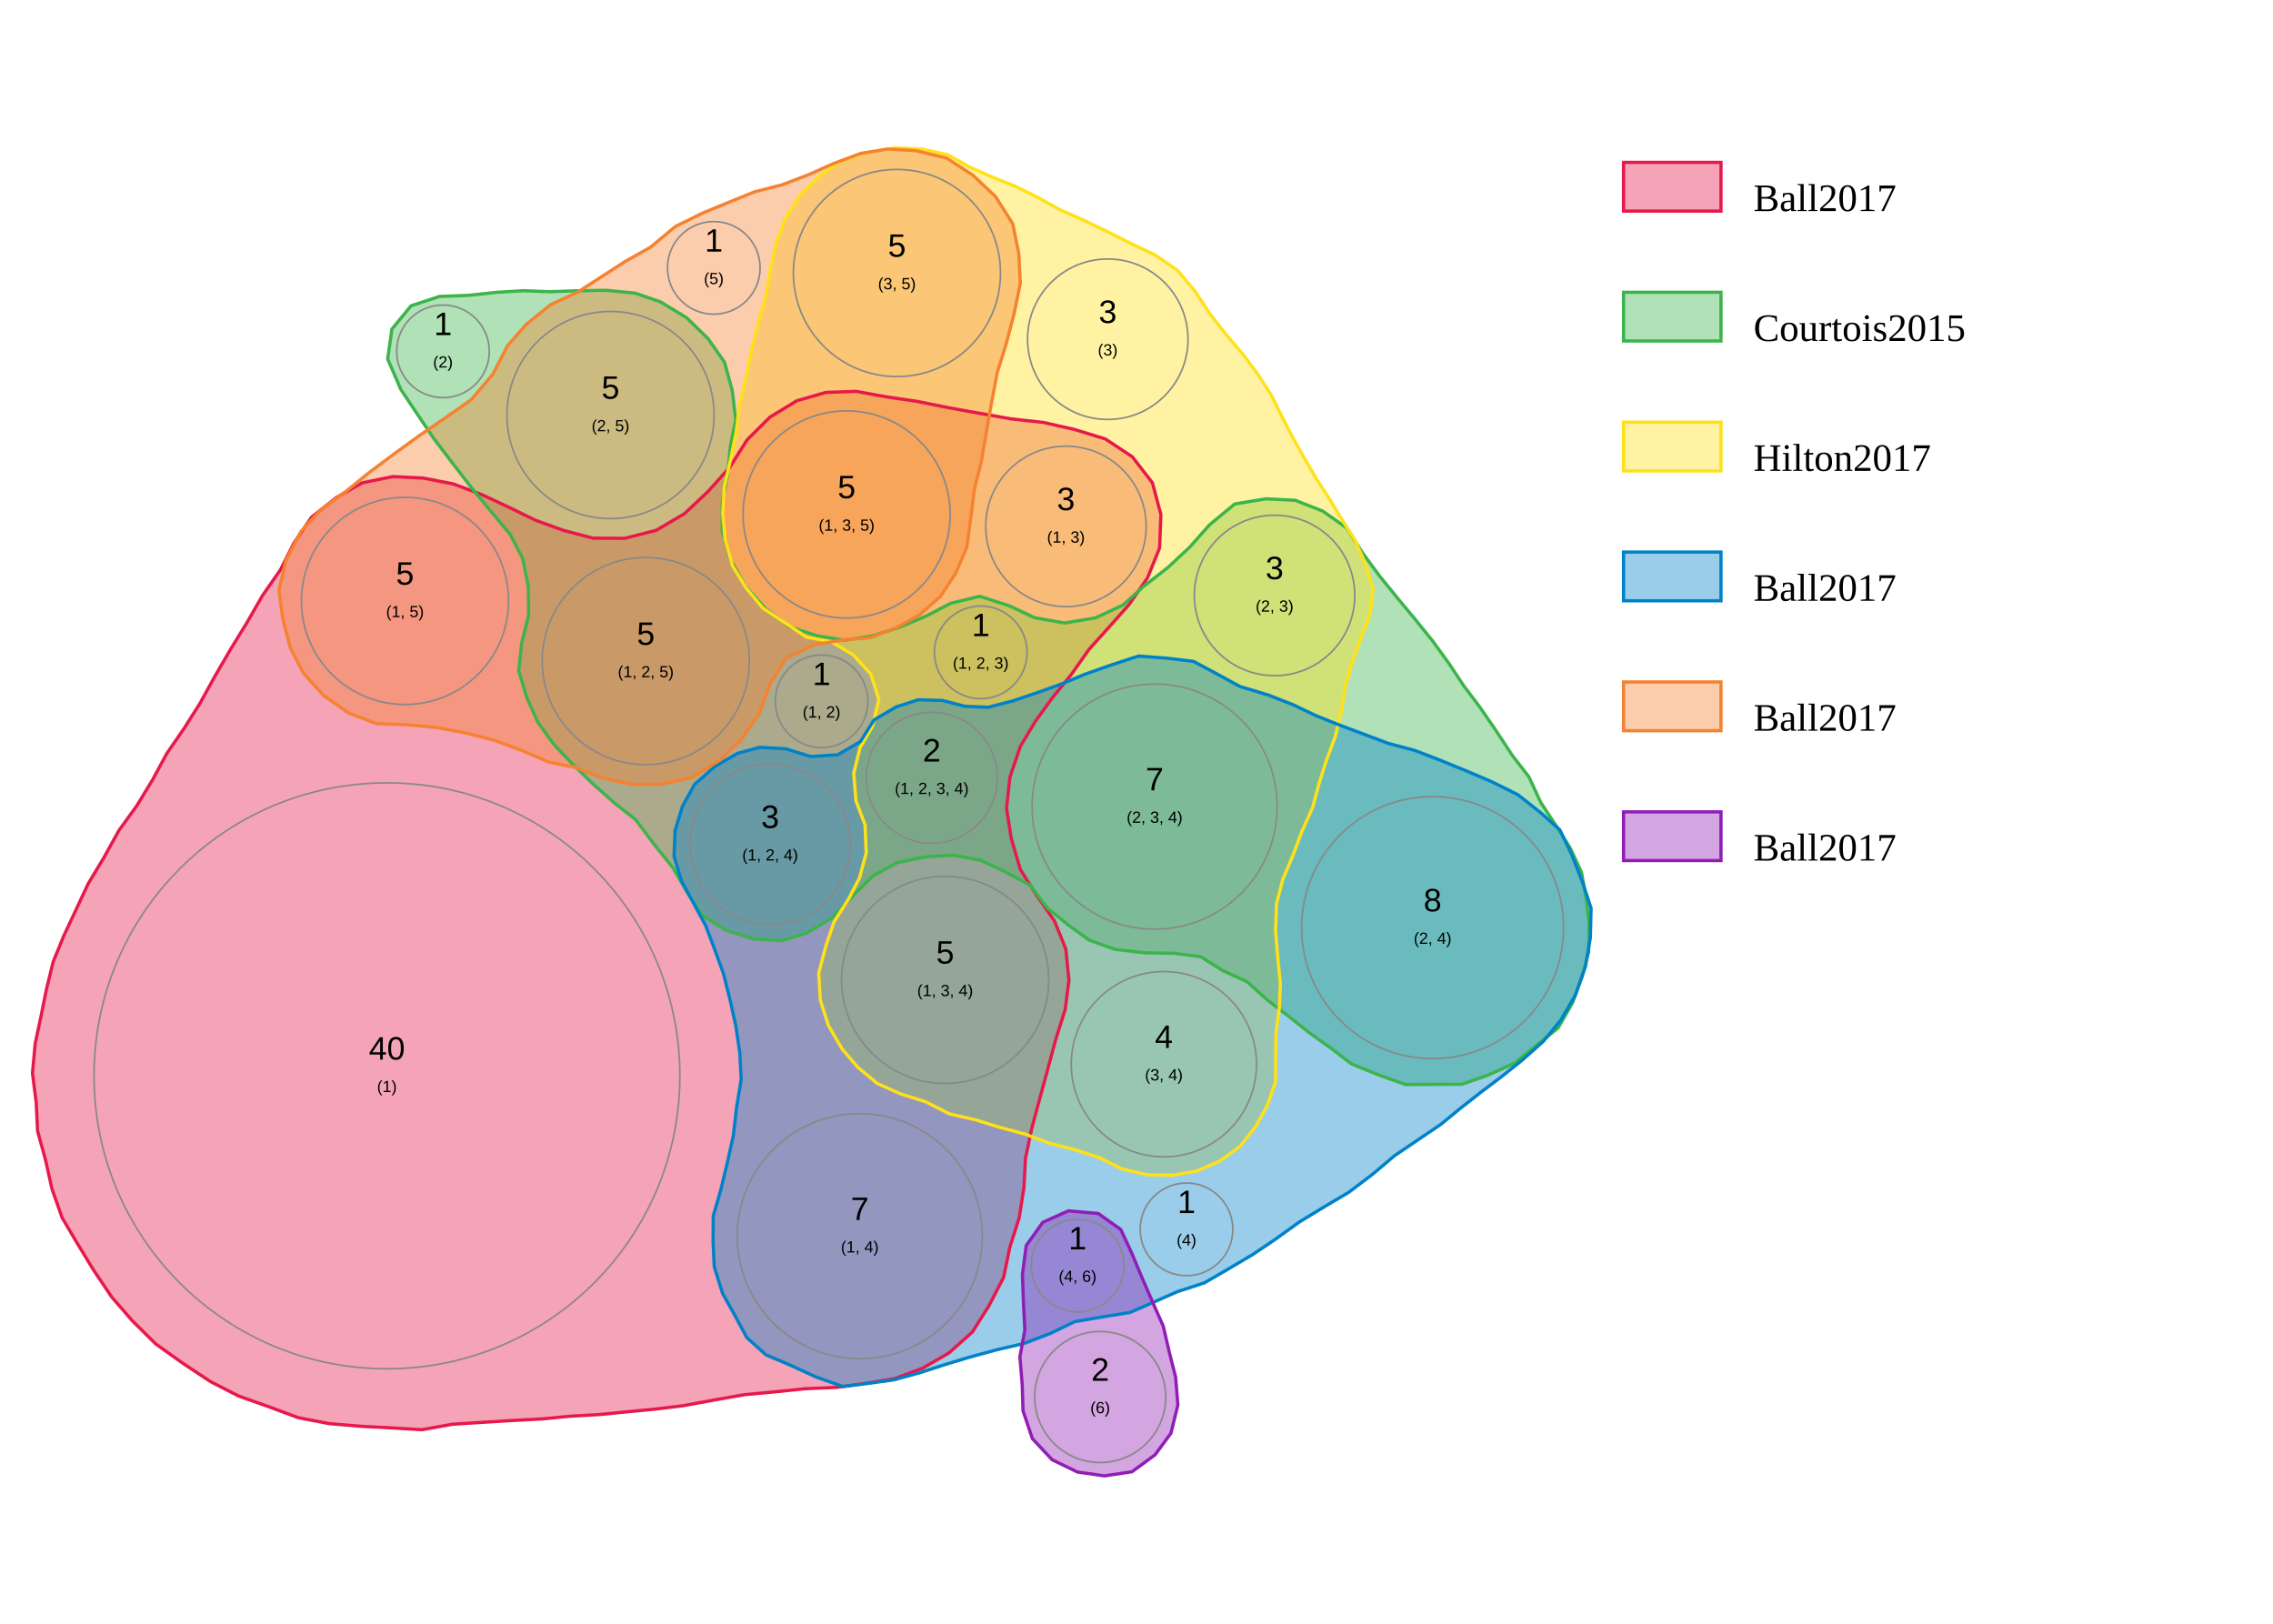
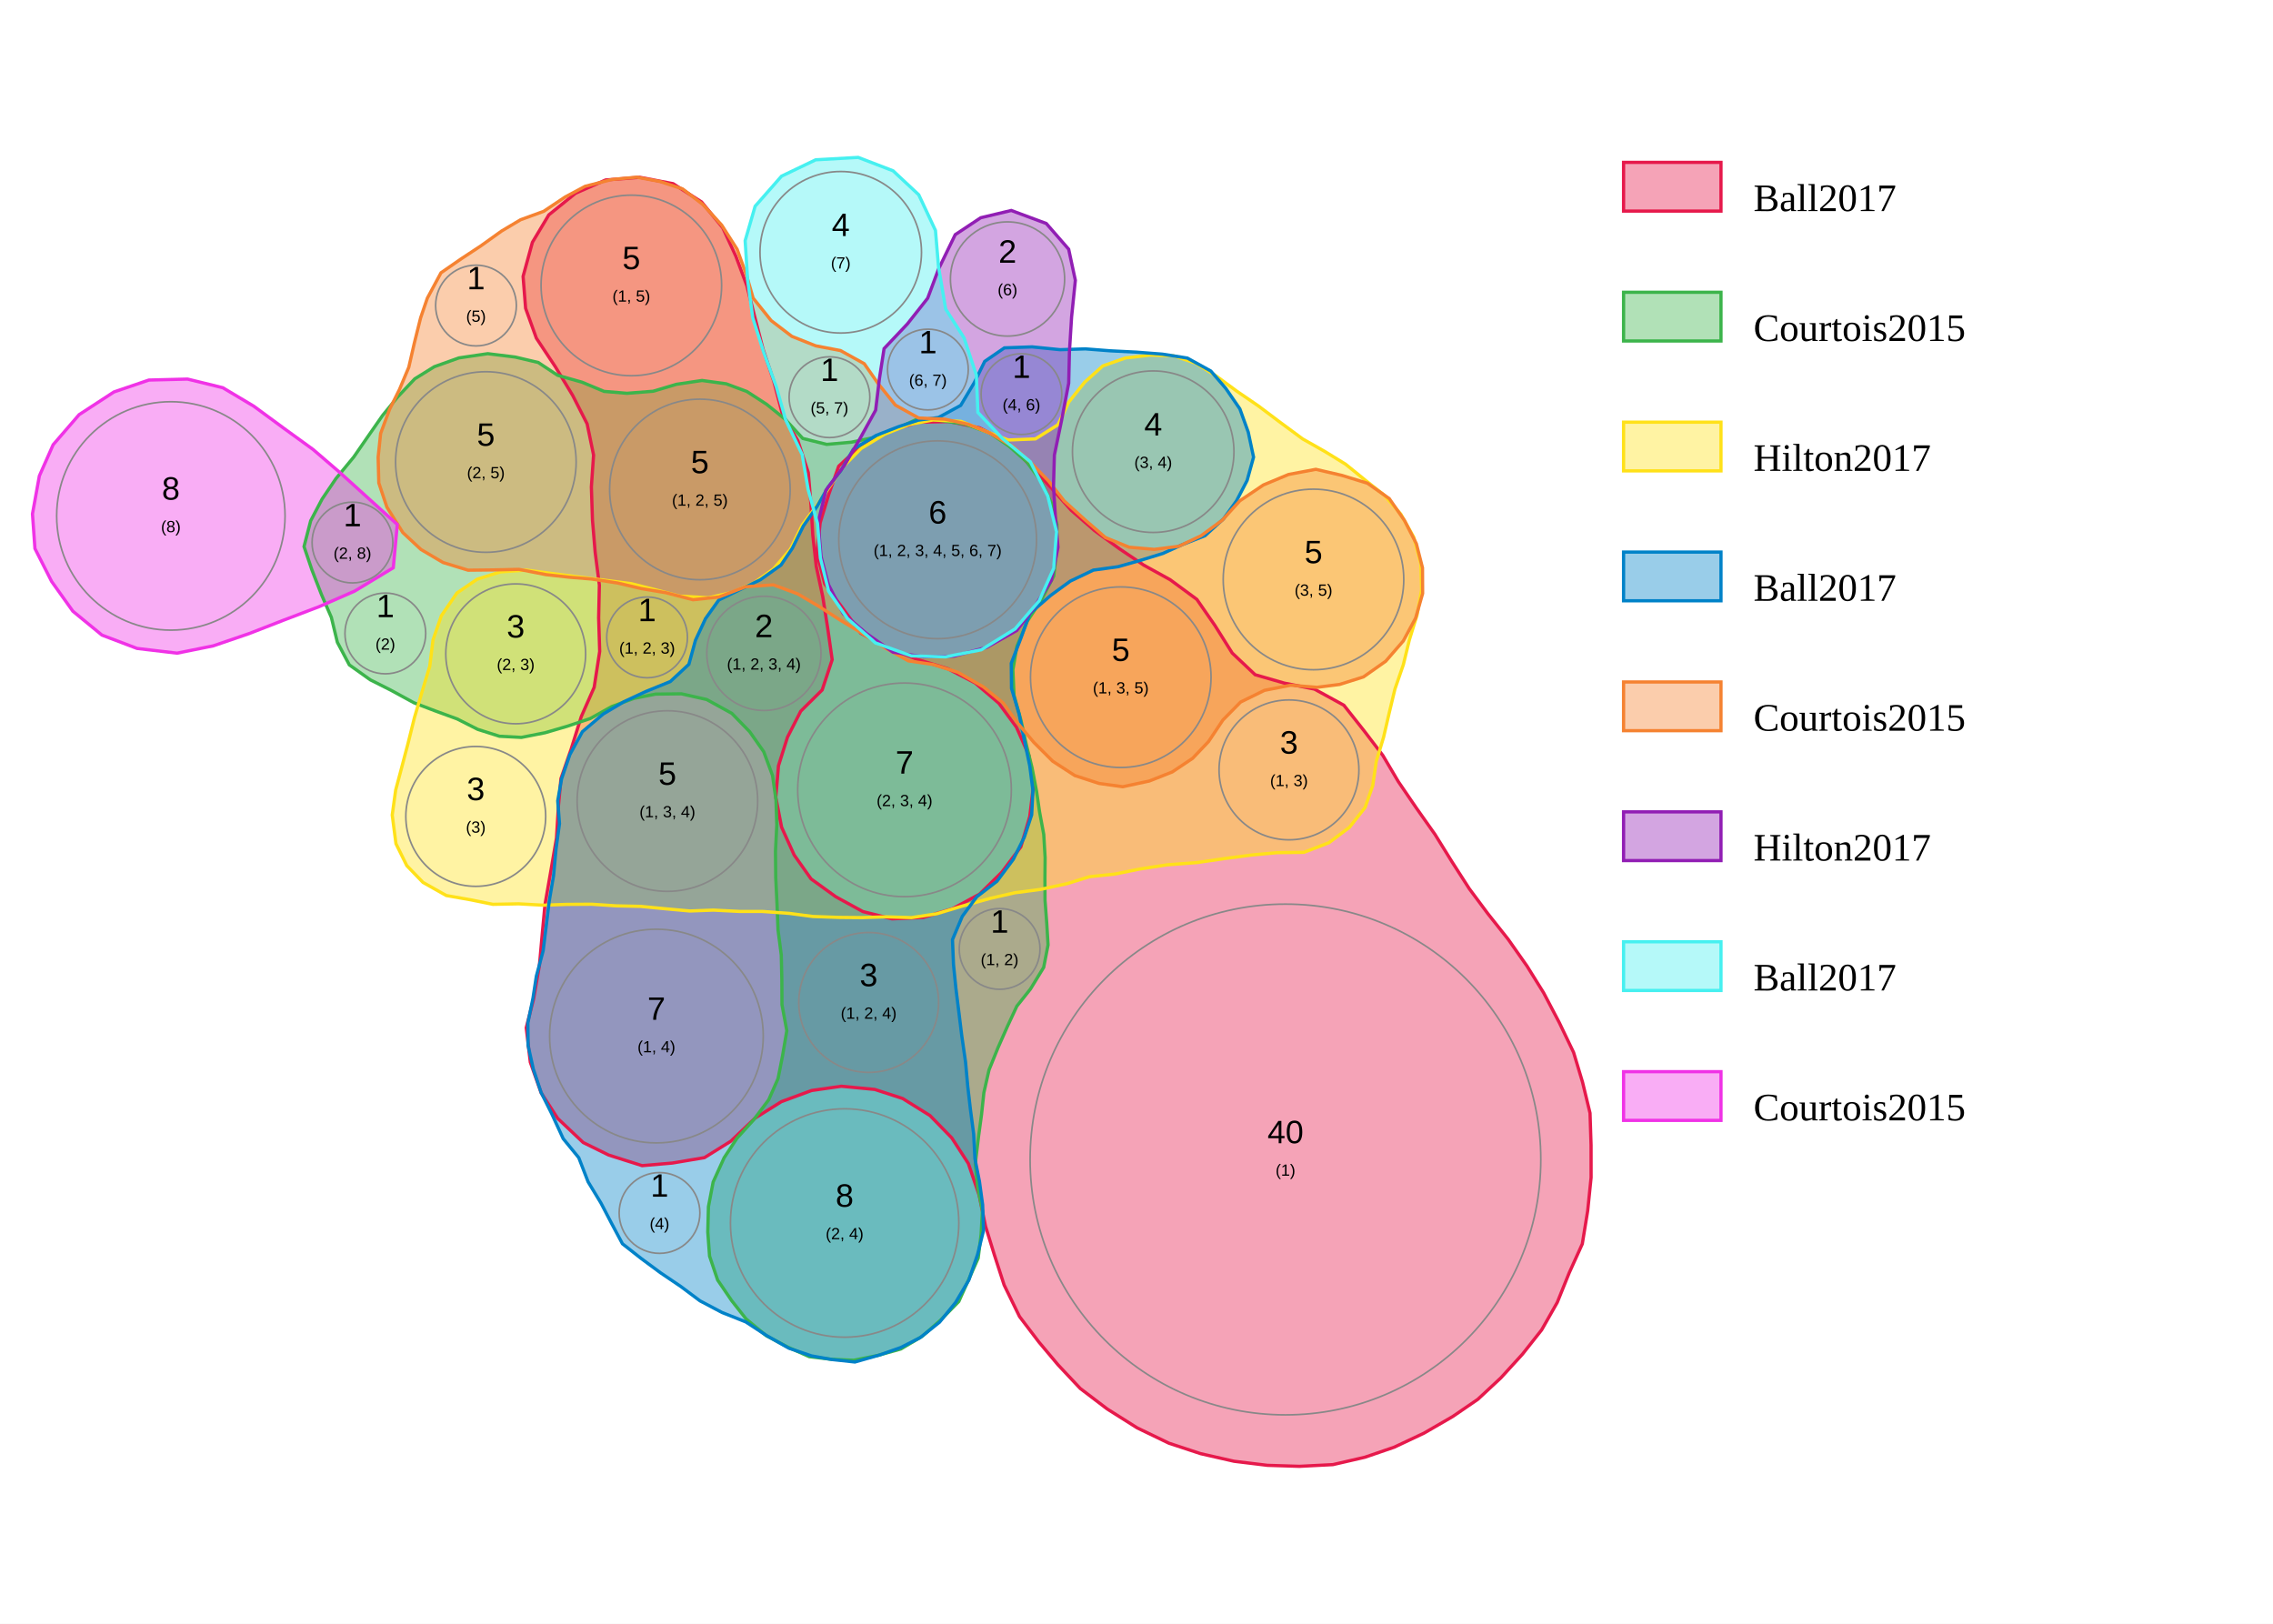
<svg xmlns="http://www.w3.org/2000/svg" xmlns:xlink="http://www.w3.org/1999/xlink" width="700" height="500">
  <defs>
    <style type="text/css">
  .borderLine {
	   stroke: none;
	   fill-opacity: 0.4;
  }
  .outLine {
	   stroke-width: 1;
	   fill: none;
  }
  .circle {
	   stroke: #888888;
	   stroke-width: 0.5;
	   fill: none;
    pointer-events: all;
  }
  .spcircle {
	   stroke: #FF2222;
	   stroke-width: 1;
	   fill: none;
    pointer-events: all;
  }
  .tLabel {
	   font-family: Arial;
    pointer-events: none;
	   font-size: 14px;
	   text-anchor: middle;
	   alignment-baseline: central;
  }
  .nLabel {
	   font-family: Arial;
    pointer-events: none;
	   font-size: 10px;
	   text-anchor: middle;
	   alignment-baseline: central;
  }
  .belong {
	   font-family: Arial;
    pointer-events: none;
	   font-size: 5px;
	   text-anchor: middle;
	   alignment-baseline: central;
  }
  .p0{
    stroke: none;
    fill: #e6194b;
  }
  .q0{
    fill: none;
    stroke: #e6194b;
  }
  .p1{
    stroke: none;
    fill: #3cb44b;
  }
  .q1{
    fill: none;
    stroke: #3cb44b;
  }
  .p2{
    stroke: none;
    fill: #ffe119;
  }
  .q2{
    fill: none;
    stroke: #ffe119;
  }
  .p3{
    stroke: none;
    fill: #0082c8;
  }
  .q3{
    fill: none;
    stroke: #0082c8;
  }
  .p4{
    stroke: none;
    fill: #f58231;
  }
  .q4{
    fill: none;
    stroke: #f58231;
  }
  .p5{
    stroke: none;
    fill: #911eb4;
  }
  .q5{
    fill: none;
    stroke: #911eb4;
  }
+   .p6{
+     stroke: none;
+     fill: #46f0f0;
+   }
+   .q6{
+     fill: none;
+     stroke: #46f0f0;
+   }
+   .p7{
+     stroke: none;
+     fill: #f032e6;
+   }
+   .q7{
+     fill: none;
+     stroke: #f032e6;
+   }

</style>
    <symbol id="bl0">
-       <path d="M 42.18 248.04 L 36.61 255.74 L 32.01 264.06 L 27.16 272.12 L 23.31 280.35 L 19.64 288.18 L 16.38 296.16 L 14.32 304.56 L 12.65 312.84 L 10.84 321.34 L 10.00 330.48 L 11.15 339.50 L 11.58 348.28 L 13.98 357.02 L 16.01 366.11 L 19.14 375.00 L 23.84 382.94 L 28.80 391.07 L 34.36 399.34 L 40.77 406.73 L 47.99 413.87 L 56.45 419.89 L 64.86 425.46 L 73.56 429.91 L 82.78 433.18 L 91.89 436.56 L 101.40 438.38 L 111.30 439.21 L 120.55 439.69 L 129.90 440.26 L 139.23 438.58 L 148.41 437.99 L 157.86 437.41 L 166.90 436.93 L 175.45 436.11 L 184.50 435.59 L 193.12 434.74 L 201.77 433.91 L 210.36 432.86 L 219.54 431.18 L 229.33 429.45 L 238.51 428.60 L 247.95 427.63 L 257.65 427.22 L 266.59 425.98 L 275.48 424.53 L 284.11 421.32 L 292.24 416.62 L 299.47 410.16 L 304.50 402.18 L 309.08 393.33 L 310.98 384.12 L 313.89 374.93 L 315.33 365.73 L 315.81 356.70 L 317.79 347.27 L 320.21 338.29 L 322.76 328.89 L 325.07 320.27 L 328.04 310.85 L 329.20 301.88 L 328.24 292.24 L 324.75 283.62 L 319.42 275.91 L 314.26 267.84 L 311.42 258.13 L 309.98 248.90 L 311.01 239.37 L 314.25 229.82 L 318.76 222.27 L 324.08 214.88 L 329.97 207.64 L 335.36 199.98 L 341.61 193.04 L 347.74 186.13 L 353.39 177.95 L 357.11 168.74 L 357.51 158.46 L 354.90 148.66 L 348.71 140.66 L 340.41 135.17 L 330.87 132.24 L 321.31 130.08 L 311.43 128.99 L 301.42 127.23 L 291.87 125.50 L 282.37 123.58 L 273.11 122.22 L 263.63 120.51 L 254.33 120.84 L 245.37 123.42 L 237.11 128.45 L 230.07 135.45 L 224.77 143.85 L 218.08 151.31 L 210.81 158.17 L 202.12 163.28 L 192.46 165.76 L 182.64 165.72 L 173.54 163.33 L 164.98 160.23 L 156.84 156.26 L 148.32 152.28 L 139.50 148.99 L 130.32 147.21 L 120.97 146.76 L 111.53 148.68 L 103.55 153.24 L 95.94 159.27 L 90.50 167.28 L 86.36 175.46 L 80.82 183.42 L 75.97 191.86 L 71.04 199.88 L 66.20 208.21 L 61.56 216.62 L 56.67 224.33 L 51.37 232.02 L 46.98 240.15 Z" />
+       <path d="M 225.07 351.41 L 232.50 344.33 L 240.64 339.23 L 249.94 335.80 L 259.09 334.49 L 269.39 335.47 L 277.97 338.26 L 286.41 343.52 L 293.13 350.42 L 298.21 358.28 L 301.53 368.02 L 303.51 377.62 L 306.23 386.42 L 309.24 395.71 L 313.98 405.42 L 319.95 413.27 L 325.85 420.29 L 332.67 427.55 L 340.98 433.87 L 350.21 439.69 L 359.97 444.40 L 369.76 447.63 L 380.05 449.97 L 390.31 451.22 L 400.18 451.53 L 410.49 451.00 L 420.36 448.72 L 429.40 445.62 L 438.56 441.30 L 447.37 436.20 L 455.11 430.90 L 462.21 424.29 L 468.85 417.01 L 474.78 409.51 L 479.58 401.06 L 483.24 391.99 L 487.29 383.05 L 488.95 372.84 L 490.00 362.58 L 489.99 352.64 L 489.67 342.76 L 487.38 333.29 L 484.61 324.07 L 480.20 314.89 L 475.38 305.71 L 470.26 297.48 L 464.48 289.26 L 458.21 281.35 L 452.47 273.64 L 447.17 265.39 L 441.92 256.93 L 436.24 248.89 L 430.65 240.71 L 425.88 232.64 L 420.13 225.09 L 413.86 217.16 L 404.78 212.19 L 395.55 210.36 L 386.54 207.77 L 379.47 201.08 L 374.16 192.62 L 368.58 184.56 L 360.38 178.52 L 352.23 174.02 L 344.83 169.04 L 337.12 163.42 L 329.90 157.14 L 323.53 149.99 L 317.26 143.38 L 310.25 136.06 L 301.57 131.71 L 292.29 129.81 L 282.94 130.02 L 274.05 132.55 L 265.36 136.90 L 258.29 143.56 L 255.24 152.20 L 252.58 160.98 L 251.59 170.40 L 253.99 179.79 L 259.72 187.54 L 265.07 194.96 L 273.87 199.74 L 282.57 203.07 L 291.89 205.93 L 300.27 210.28 L 307.60 216.55 L 313.01 223.90 L 316.92 232.74 L 318.24 242.21 L 317.12 251.45 L 314.38 260.78 L 308.52 268.58 L 301.68 275.32 L 293.34 279.83 L 284.37 282.50 L 274.71 282.94 L 265.73 280.70 L 257.43 276.16 L 249.78 270.65 L 244.57 263.27 L 240.70 254.71 L 238.92 245.54 L 239.74 235.80 L 242.52 226.99 L 246.60 218.99 L 253.20 212.46 L 256.28 203.14 L 254.88 193.30 L 253.40 183.86 L 251.37 174.42 L 250.31 164.74 L 249.74 155.24 L 248.92 145.50 L 245.72 135.72 L 240.92 127.44 L 238.27 117.31 L 234.99 107.53 L 232.46 97.66 L 229.98 87.93 L 226.61 78.88 L 222.56 70.10 L 216.06 62.19 L 207.29 56.56 L 197.04 54.60 L 186.51 55.42 L 177.24 59.51 L 169.02 66.16 L 163.96 74.62 L 161.09 85.12 L 161.87 94.94 L 165.18 104.14 L 171.03 112.95 L 176.38 121.79 L 180.81 130.51 L 182.80 140.13 L 182.12 149.95 L 182.46 160.18 L 183.29 170.07 L 184.58 180.17 L 184.36 190.25 L 184.68 200.58 L 182.98 211.65 L 179.01 220.67 L 175.86 230.76 L 172.76 239.72 L 171.98 248.15 L 171.37 258.09 L 169.66 268.05 L 167.83 278.56 L 166.96 287.88 L 166.12 297.30 L 164.33 307.59 L 162.06 316.47 L 163.31 327.08 L 166.66 336.53 L 171.75 344.40 L 179.60 351.82 L 187.46 355.68 L 197.75 358.94 L 207.04 358.14 L 216.95 356.47 Z" />
    </symbol>
    <symbol id="bl1">
-       <path d="M 135.34 91.28 L 126.59 94.17 L 120.70 101.33 L 119.39 110.54 L 123.45 119.94 L 128.43 127.38 L 133.68 135.15 L 139.46 142.74 L 145.38 150.41 L 151.42 157.74 L 157.14 164.57 L 161.00 172.06 L 162.68 180.57 L 162.80 189.45 L 160.66 197.99 L 159.75 206.54 L 162.24 214.80 L 165.64 222.41 L 170.62 229.29 L 176.49 235.46 L 182.75 241.51 L 189.18 247.23 L 195.78 252.42 L 201.48 260.06 L 207.23 267.18 L 211.30 274.27 L 216.19 281.77 L 223.43 286.38 L 231.85 289.08 L 240.61 289.71 L 248.45 287.29 L 256.35 282.60 L 262.80 275.69 L 268.74 269.78 L 276.37 265.61 L 284.83 263.89 L 293.71 263.33 L 302.03 264.94 L 309.45 268.36 L 317.26 272.61 L 322.49 279.56 L 328.91 284.78 L 335.36 289.46 L 343.24 292.31 L 352.57 293.41 L 361.47 293.55 L 369.77 294.60 L 376.49 298.84 L 384.08 302.31 L 389.98 307.67 L 396.24 312.49 L 403.09 317.90 L 409.83 322.74 L 416.23 327.62 L 424.33 330.91 L 432.81 333.95 L 441.64 333.92 L 450.24 333.87 L 458.32 331.05 L 466.44 327.36 L 473.22 321.86 L 479.87 316.51 L 484.34 308.67 L 487.16 300.94 L 489.26 293.07 L 489.40 284.46 L 488.48 276.64 L 487.04 268.61 L 483.59 261.16 L 479.11 254.09 L 474.53 247.16 L 470.88 239.27 L 465.72 232.59 L 460.72 224.98 L 455.64 217.60 L 450.90 211.35 L 446.27 204.36 L 441.23 197.41 L 435.87 190.77 L 430.38 184.17 L 424.77 177.26 L 419.57 170.20 L 414.79 162.61 L 407.31 157.36 L 398.87 154.05 L 389.78 153.61 L 380.26 155.19 L 372.49 161.61 L 366.42 168.45 L 359.75 174.68 L 352.30 180.48 L 345.83 186.32 L 337.41 190.24 L 327.90 191.84 L 318.59 190.21 L 310.88 186.56 L 301.70 183.62 L 292.76 185.78 L 285.13 189.74 L 276.92 193.19 L 268.71 195.82 L 260.17 197.13 L 251.90 195.86 L 243.32 193.09 L 235.76 187.44 L 229.50 180.53 L 224.93 172.19 L 222.42 163.50 L 222.43 154.73 L 224.07 146.16 L 224.92 137.43 L 226.58 129.29 L 225.51 120.26 L 223.10 111.50 L 218.03 104.25 L 211.45 97.84 L 203.38 92.94 L 195.60 90.27 L 186.69 89.39 L 177.45 89.55 L 169.28 89.83 L 161.16 89.52 L 152.92 90.02 L 144.24 90.95 Z" />
+       <path d="M 102.05 190.13 L 103.90 197.79 L 107.58 204.74 L 114.02 209.33 L 120.43 212.56 L 127.49 216.41 L 134.09 218.93 L 140.76 221.37 L 147.12 224.59 L 153.83 226.72 L 160.57 227.07 L 167.88 225.63 L 174.64 223.65 L 181.79 221.25 L 188.38 217.58 L 195.26 215.05 L 201.89 213.74 L 209.86 213.65 L 217.63 215.40 L 225.38 219.67 L 230.88 225.32 L 235.21 231.49 L 237.92 238.84 L 238.97 246.30 L 239.23 254.00 L 238.82 262.15 L 238.90 270.24 L 239.29 278.25 L 239.60 286.33 L 240.60 294.06 L 240.78 301.76 L 240.82 309.39 L 242.31 317.39 L 240.99 325.13 L 239.61 332.14 L 236.72 338.68 L 232.07 344.85 L 226.93 350.54 L 223.00 356.52 L 219.62 363.99 L 218.17 371.59 L 217.97 379.37 L 218.52 386.81 L 221.01 394.17 L 225.32 400.50 L 229.79 406.17 L 236.01 411.32 L 242.66 414.84 L 249.25 417.77 L 256.06 418.57 L 262.94 418.86 L 270.19 417.41 L 277.42 415.40 L 283.99 411.50 L 289.76 406.41 L 295.27 400.78 L 298.38 393.88 L 301.24 387.43 L 302.14 380.11 L 302.55 372.79 L 301.12 365.69 L 300.35 358.40 L 301.32 350.23 L 302.27 343.26 L 303.00 336.45 L 304.58 329.47 L 307.34 322.64 L 310.20 316.17 L 313.15 309.83 L 317.33 304.57 L 321.42 297.88 L 322.76 290.97 L 322.36 284.27 L 321.83 277.23 L 321.80 270.37 L 321.86 264.11 L 321.44 256.97 L 320.14 249.96 L 319.22 243.65 L 317.84 236.46 L 316.08 229.33 L 314.41 221.77 L 312.28 214.08 L 311.93 206.28 L 313.17 199.04 L 316.38 191.26 L 320.68 184.80 L 324.53 177.36 L 325.48 169.11 L 325.52 161.49 L 323.71 154.78 L 320.64 148.30 L 316.21 142.22 L 310.70 137.37 L 304.79 133.32 L 297.30 130.65 L 290.45 129.58 L 282.92 128.84 L 276.08 132.01 L 269.73 134.60 L 262.16 136.17 L 254.60 136.84 L 247.22 135.01 L 241.79 129.09 L 236.11 124.51 L 230.02 120.56 L 223.66 118.19 L 216.20 117.16 L 208.31 118.34 L 201.12 120.48 L 193.08 121.11 L 186.02 120.52 L 179.27 117.70 L 171.72 115.56 L 165.76 111.62 L 158.68 109.95 L 150.21 108.91 L 141.33 110.21 L 133.73 112.93 L 127.74 116.65 L 122.56 122.12 L 117.82 127.93 L 113.43 134.24 L 108.95 140.72 L 103.47 147.36 L 99.19 153.68 L 95.68 160.35 L 93.63 168.31 L 96.05 175.47 L 98.98 183.03 Z" />
    </symbol>
    <symbol id="bl2">
-       <path d="M 259.33 323.00 L 264.08 328.57 L 270.17 333.63 L 277.34 336.85 L 284.99 339.24 L 292.47 343.03 L 300.47 344.84 L 307.66 347.08 L 315.71 349.24 L 323.18 352.05 L 330.93 354.00 L 338.64 356.52 L 345.41 359.92 L 353.14 361.76 L 361.12 361.89 L 368.41 360.65 L 375.60 357.58 L 381.90 353.00 L 386.67 346.95 L 390.24 340.51 L 392.81 333.23 L 392.86 325.70 L 392.96 318.01 L 394.00 310.31 L 394.30 302.92 L 393.47 294.41 L 392.83 286.63 L 393.13 278.25 L 395.01 270.95 L 398.37 262.93 L 400.89 256.15 L 404.23 248.72 L 406.14 241.59 L 408.40 234.40 L 411.19 226.91 L 413.09 219.09 L 414.33 211.33 L 416.54 203.74 L 419.09 196.56 L 421.93 189.21 L 422.85 181.23 L 420.65 174.00 L 417.34 166.43 L 413.14 159.79 L 409.49 153.76 L 405.53 147.68 L 401.75 141.19 L 397.95 134.40 L 394.64 128.01 L 391.42 121.53 L 387.56 115.55 L 382.99 109.36 L 377.60 103.02 L 372.85 97.02 L 368.14 89.84 L 362.72 83.34 L 355.85 78.60 L 348.58 75.13 L 340.96 71.30 L 333.54 67.72 L 326.40 64.57 L 319.42 60.70 L 312.62 57.34 L 305.18 54.37 L 298.60 51.45 L 291.91 47.65 L 283.80 45.89 L 275.56 45.53 L 266.76 46.99 L 258.61 49.76 L 252.27 54.37 L 246.44 60.00 L 241.65 67.55 L 238.87 75.45 L 237.24 82.99 L 235.76 91.53 L 233.58 99.30 L 231.54 107.44 L 229.82 115.89 L 227.73 124.52 L 226.73 133.13 L 225.03 141.31 L 223.06 149.94 L 222.59 158.12 L 223.31 166.04 L 225.63 174.31 L 229.77 181.05 L 234.95 187.27 L 241.79 191.81 L 248.39 196.21 L 255.97 197.59 L 262.73 201.66 L 268.18 207.56 L 270.66 215.38 L 268.73 223.59 L 264.88 230.16 L 262.91 238.15 L 263.62 246.67 L 266.40 254.00 L 266.76 262.68 L 264.69 270.34 L 261.36 276.78 L 256.84 283.90 L 254.30 291.40 L 252.14 299.68 L 252.64 308.04 L 255.12 315.78 Z" />
+       <path d="M 219.70 280.25 L 227.75 280.66 L 234.73 280.66 L 243.09 281.26 L 250.25 282.21 L 258.45 282.50 L 265.39 282.56 L 272.80 282.32 L 280.72 282.56 L 288.43 281.39 L 296.43 278.99 L 305.03 276.62 L 312.55 274.91 L 320.35 273.89 L 328.53 272.13 L 335.53 269.96 L 343.30 269.16 L 351.10 267.58 L 359.41 266.31 L 368.65 265.61 L 377.59 264.31 L 385.71 263.26 L 393.32 262.56 L 401.56 262.46 L 409.25 259.51 L 415.59 254.75 L 420.40 248.64 L 422.76 241.89 L 423.85 234.43 L 426.10 226.99 L 427.84 219.46 L 429.59 212.18 L 432.18 204.67 L 434.03 197.05 L 436.38 189.44 L 437.81 181.62 L 437.57 173.59 L 435.40 165.45 L 431.39 158.31 L 426.31 152.49 L 420.54 147.93 L 414.40 142.95 L 407.86 138.94 L 401.16 135.15 L 394.13 129.96 L 387.47 124.95 L 380.91 120.47 L 374.45 115.71 L 368.21 111.82 L 361.39 109.55 L 354.34 109.34 L 346.61 110.22 L 339.62 112.68 L 334.02 117.70 L 329.15 123.79 L 325.82 130.79 L 318.87 135.15 L 310.50 135.49 L 303.31 132.72 L 295.99 129.76 L 287.33 129.32 L 279.85 130.75 L 272.51 133.68 L 265.18 138.10 L 260.03 143.33 L 256.06 149.01 L 251.64 155.50 L 247.05 161.68 L 243.43 169.10 L 238.21 175.20 L 232.46 179.31 L 225.85 182.32 L 218.21 184.08 L 209.31 183.56 L 202.15 181.69 L 194.37 179.72 L 185.61 178.59 L 177.66 177.59 L 169.48 176.53 L 162.03 175.54 L 154.06 176.11 L 146.94 178.36 L 140.73 182.60 L 135.92 189.60 L 133.34 197.11 L 132.35 205.15 L 129.88 213.35 L 127.63 220.99 L 125.58 229.22 L 123.65 236.54 L 121.85 243.29 L 120.79 250.97 L 121.94 259.80 L 125.28 266.56 L 130.27 271.72 L 137.44 275.76 L 145.10 277.11 L 151.79 278.47 L 159.72 278.32 L 167.39 278.74 L 174.48 278.49 L 182.22 278.44 L 189.76 278.94 L 197.23 279.10 L 205.04 279.85 L 212.45 280.52 Z" />
    </symbol>
    <symbol id="bl3">
-       <path d="M 222.50 398.21 L 226.20 404.85 L 230.00 411.89 L 235.89 417.21 L 243.32 420.35 L 251.49 424.10 L 259.60 426.94 L 267.69 425.95 L 275.29 424.89 L 283.15 422.75 L 290.86 420.24 L 298.28 418.00 L 306.71 415.70 L 315.33 413.70 L 323.51 410.59 L 330.98 406.97 L 339.87 405.46 L 347.97 404.16 L 355.66 400.81 L 362.60 397.74 L 370.89 395.04 L 378.37 390.70 L 385.74 386.34 L 392.77 381.60 L 400.20 376.26 L 407.88 371.58 L 415.38 367.14 L 422.75 361.55 L 429.51 355.84 L 436.91 350.84 L 443.82 346.15 L 449.53 341.45 L 455.89 336.46 L 462.40 331.55 L 468.75 326.47 L 475.27 320.69 L 480.72 314.06 L 485.10 306.51 L 488.24 297.69 L 489.78 288.68 L 490.00 279.67 L 487.25 271.37 L 484.03 263.16 L 480.40 255.56 L 474.63 250.40 L 467.53 244.76 L 459.65 240.83 L 451.74 237.45 L 443.64 234.14 L 435.69 231.07 L 427.44 228.88 L 419.88 226.02 L 412.54 223.28 L 405.25 220.36 L 398.09 216.95 L 390.60 214.02 L 381.84 211.39 L 374.43 207.33 L 367.57 203.67 L 359.46 202.68 L 350.65 202.02 L 342.64 204.62 L 334.05 207.64 L 327.19 210.51 L 319.86 213.14 L 312.04 215.80 L 304.33 217.79 L 297.19 217.49 L 290.19 215.69 L 282.74 215.49 L 275.97 217.69 L 269.15 221.70 L 264.98 228.35 L 258.02 232.41 L 249.64 232.95 L 242.04 230.59 L 234.01 230.12 L 227.15 231.97 L 220.06 236.08 L 213.89 241.57 L 210.20 248.23 L 207.89 255.78 L 207.57 263.69 L 209.90 271.30 L 213.32 277.63 L 217.29 284.95 L 220.19 292.60 L 222.81 299.86 L 224.88 308.08 L 226.65 316.17 L 227.83 324.18 L 228.25 332.42 L 226.84 341.00 L 225.86 349.57 L 223.92 358.36 L 222.00 366.30 L 219.65 374.48 L 219.60 382.20 L 219.95 390.06 Z" />
+       <path d="M 185.07 370.45 L 188.39 376.81 L 191.69 383.00 L 197.58 387.62 L 203.40 391.92 L 209.69 396.17 L 215.57 400.57 L 222.35 404.15 L 229.67 407.06 L 236.10 411.27 L 242.96 415.16 L 249.92 417.52 L 256.22 418.64 L 263.28 419.40 L 270.89 417.24 L 277.38 414.95 L 283.38 411.90 L 289.36 407.13 L 294.29 401.06 L 298.36 394.19 L 301.06 386.28 L 302.89 378.91 L 302.62 370.99 L 301.63 363.78 L 300.25 356.84 L 299.86 349.24 L 298.85 341.59 L 298.04 334.61 L 297.35 327.02 L 296.18 318.87 L 295.28 311.56 L 294.37 304.24 L 293.64 296.96 L 293.33 289.34 L 296.36 282.16 L 300.81 276.14 L 307.04 271.36 L 312.06 264.62 L 315.46 257.76 L 317.72 250.90 L 318.10 243.39 L 317.13 235.86 L 315.49 228.03 L 313.86 219.91 L 311.51 211.98 L 311.43 204.24 L 314.39 196.53 L 317.14 188.93 L 323.61 183.32 L 329.60 178.95 L 336.72 175.55 L 344.29 174.52 L 351.09 172.59 L 358.11 170.43 L 364.16 167.69 L 371.09 164.96 L 376.79 159.78 L 380.79 154.24 L 384.06 147.96 L 386.05 140.77 L 384.41 133.06 L 381.83 125.90 L 377.46 119.55 L 372.89 114.25 L 365.66 110.26 L 357.98 109.05 L 350.01 108.44 L 341.86 108.02 L 334.24 107.43 L 326.46 107.68 L 317.85 106.81 L 309.32 107.12 L 303.25 111.29 L 300.07 117.78 L 295.86 124.84 L 289.03 128.55 L 282.73 129.40 L 276.62 131.42 L 269.82 134.08 L 262.77 138.37 L 258.95 144.97 L 255.00 150.04 L 251.64 155.90 L 247.41 161.96 L 243.99 168.87 L 240.51 174.01 L 234.15 178.53 L 227.91 181.56 L 221.36 184.77 L 217.27 190.50 L 214.17 197.18 L 212.15 204.56 L 206.46 209.85 L 198.85 212.95 L 192.15 216.07 L 185.72 219.90 L 179.35 225.32 L 175.49 232.38 L 172.94 239.83 L 171.76 246.61 L 172.30 253.61 L 171.24 261.39 L 170.48 269.60 L 169.13 277.54 L 168.28 284.57 L 167.26 292.83 L 165.18 300.56 L 164.14 307.33 L 162.57 314.97 L 162.63 321.93 L 164.26 329.27 L 166.64 336.41 L 169.85 342.83 L 173.44 350.63 L 178.24 356.50 L 181.11 363.92 Z" />
    </symbol>
    <symbol id="bl4">
-       <path d="M 192.37 80.61 L 184.96 85.40 L 177.85 89.99 L 169.56 93.83 L 162.05 99.91 L 156.31 106.48 L 151.81 115.19 L 145.19 123.02 L 137.28 128.58 L 129.18 134.10 L 121.20 139.89 L 113.47 145.68 L 106.47 151.37 L 98.87 156.89 L 92.67 163.68 L 88.06 172.54 L 85.91 181.79 L 87.13 190.89 L 89.46 199.62 L 93.50 207.36 L 99.61 214.11 L 107.28 219.52 L 115.98 222.85 L 125.31 223.16 L 134.28 224.01 L 143.42 225.69 L 152.50 228.06 L 160.91 231.18 L 169.14 234.73 L 177.31 236.32 L 185.41 239.52 L 194.21 241.51 L 203.29 241.50 L 212.91 239.49 L 221.70 234.06 L 228.22 227.82 L 233.99 219.41 L 237.16 210.50 L 242.10 202.63 L 250.71 198.57 L 259.80 197.01 L 268.04 196.36 L 276.26 193.20 L 283.15 189.35 L 289.59 183.72 L 294.35 176.48 L 297.77 168.42 L 299.02 158.94 L 300.12 150.42 L 302.25 141.99 L 303.75 133.12 L 305.33 124.17 L 307.11 114.76 L 309.89 105.80 L 312.33 96.50 L 314.22 87.23 L 313.76 78.21 L 311.92 68.95 L 306.62 60.57 L 299.62 53.94 L 291.55 48.70 L 282.15 46.40 L 273.49 45.89 L 265.09 47.23 L 256.71 50.35 L 248.95 53.82 L 240.82 56.92 L 232.38 59.06 L 224.39 62.31 L 216.44 65.58 L 208.02 69.73 L 200.29 76.15 Z" />
+       <path d="M 119.98 126.04 L 117.22 133.47 L 116.45 140.80 L 116.66 148.72 L 119.14 156.14 L 124.05 163.99 L 129.64 169.20 L 136.45 173.22 L 144.16 175.58 L 151.94 175.50 L 159.80 175.32 L 168.14 176.95 L 175.27 177.74 L 182.18 178.30 L 190.15 179.52 L 197.54 181.25 L 205.03 182.51 L 213.43 184.68 L 221.39 183.84 L 229.63 180.67 L 238.18 180.10 L 245.60 182.84 L 252.20 186.73 L 258.82 190.99 L 265.70 195.15 L 272.55 199.52 L 279.80 203.52 L 287.30 204.61 L 294.98 207.01 L 302.88 211.53 L 308.92 216.46 L 313.11 222.32 L 318.39 228.61 L 324.19 234.40 L 331.01 238.82 L 338.49 241.25 L 345.77 242.26 L 353.95 240.50 L 361.01 237.71 L 367.27 233.52 L 372.18 228.36 L 376.62 221.70 L 382.05 216.19 L 389.40 212.58 L 397.47 211.00 L 405.58 211.65 L 412.56 210.76 L 419.90 208.44 L 426.74 203.62 L 432.16 197.37 L 435.96 190.33 L 438.12 182.75 L 438.08 174.85 L 436.19 167.44 L 432.53 160.29 L 427.85 153.54 L 421.12 148.80 L 413.24 146.38 L 405.22 144.52 L 396.84 146.10 L 389.07 149.34 L 381.83 154.21 L 376.38 160.21 L 369.89 164.97 L 363.01 168.22 L 355.48 169.17 L 347.74 168.50 L 340.43 165.52 L 334.10 160.03 L 327.71 154.23 L 322.93 148.12 L 317.35 142.36 L 312.17 137.65 L 304.74 133.32 L 298.23 130.66 L 290.93 129.07 L 282.92 128.72 L 275.74 124.74 L 270.44 118.13 L 266.16 112.00 L 258.82 107.94 L 251.23 106.50 L 243.87 103.58 L 237.49 98.72 L 231.94 91.80 L 229.86 84.63 L 227.00 76.74 L 222.25 69.31 L 216.44 62.96 L 210.24 58.19 L 203.20 55.88 L 196.07 54.55 L 188.44 55.27 L 180.22 57.36 L 174.04 60.66 L 167.44 65.07 L 160.33 67.66 L 154.49 71.13 L 148.06 75.73 L 142.13 79.63 L 135.81 84.00 L 131.61 91.80 L 129.53 97.88 L 127.58 105.72 L 125.89 113.09 L 123.02 119.93 Z" />
    </symbol>
    <symbol id="bl5">
-       <path d="M 317.94 443.01 L 324.01 449.50 L 331.80 453.28 L 340.15 454.47 L 348.61 453.20 L 355.71 447.99 L 360.61 441.32 L 362.74 432.63 L 362.05 424.06 L 360.07 416.26 L 358.24 408.36 L 354.93 400.88 L 351.83 393.75 L 348.48 385.75 L 345.15 378.60 L 338.21 373.67 L 329.01 372.86 L 321.14 376.40 L 316.04 383.54 L 314.88 392.46 L 315.18 401.05 L 315.62 409.51 L 314.09 417.81 L 314.81 426.42 L 315.05 434.43 Z" />
+       <path d="M 260.05 143.29 L 254.33 151.00 L 251.95 160.90 L 252.85 171.39 L 255.10 179.94 L 259.70 188.98 L 266.82 195.05 L 275.01 200.82 L 284.38 202.25 L 293.77 202.06 L 303.88 199.33 L 313.12 194.14 L 318.30 187.33 L 323.78 178.68 L 325.82 168.55 L 325.02 159.11 L 324.44 149.71 L 324.71 140.15 L 326.94 129.37 L 329.12 117.98 L 329.35 108.23 L 330.01 97.63 L 331.17 86.31 L 329.11 76.74 L 322.22 68.82 L 311.43 64.81 L 302.03 67.05 L 294.17 72.26 L 289.06 82.80 L 285.69 91.83 L 279.44 99.75 L 272.26 107.35 L 270.83 116.57 L 269.66 126.32 L 264.99 134.79 Z" />
+     </symbol>
+     <symbol id="bl6">
+       <path d="M 232.55 63.51 L 229.48 74.12 L 230.24 86.17 L 231.82 97.86 L 235.19 108.49 L 239.06 119.08 L 241.95 129.29 L 247.04 140.00 L 248.88 150.76 L 251.74 161.14 L 252.65 171.86 L 255.18 182.05 L 261.02 190.50 L 269.64 197.99 L 280.65 201.97 L 291.20 202.27 L 302.20 200.09 L 312.63 193.65 L 320.04 184.97 L 324.49 175.01 L 325.37 163.73 L 322.69 152.79 L 317.31 142.19 L 308.83 135.15 L 301.16 127.01 L 300.68 115.50 L 296.90 104.06 L 291.24 95.19 L 289.03 82.17 L 288.09 70.96 L 282.94 59.98 L 275.04 52.60 L 264.30 48.47 L 251.20 49.21 L 240.68 54.25 Z" />
+     </symbol>
+     <symbol id="bl7">
+       <path d="M 42.20 199.67 L 54.52 201.13 L 65.67 198.88 L 76.75 195.09 L 87.21 191.02 L 98.25 186.82 L 109.22 182.02 L 121.12 174.83 L 122.35 161.50 L 112.86 152.92 L 104.64 145.48 L 96.42 138.41 L 87.42 131.89 L 78.19 125.10 L 68.62 119.39 L 57.76 116.73 L 45.84 117.03 L 35.08 120.70 L 24.36 127.69 L 16.37 136.94 L 12.12 146.55 L 10.00 158.25 L 10.76 168.92 L 15.91 179.07 L 22.44 188.21 L 31.40 195.57 Z" />
    </symbol>
  </defs>
  <rect width="700" height="500" style="fill:#fff;stroke-width:0" />
  <use class="p0 borderLine" xlink:href="#bl0" />
  <use class="p1 borderLine" xlink:href="#bl1" />
  <use class="p2 borderLine" xlink:href="#bl2" />
  <use class="p3 borderLine" xlink:href="#bl3" />
  <use class="p4 borderLine" xlink:href="#bl4" />
  <use class="p5 borderLine" xlink:href="#bl5" />
+   <use class="p6 borderLine" xlink:href="#bl6" />
+   <use class="p7 borderLine" xlink:href="#bl7" />
  <use class="q0 outLine" xlink:href="#bl0" />
  <use class="q1 outLine" xlink:href="#bl1" />
  <use class="q2 outLine" xlink:href="#bl2" />
  <use class="q3 outLine" xlink:href="#bl3" />
  <use class="q4 outLine" xlink:href="#bl4" />
  <use class="q5 outLine" xlink:href="#bl5" />
-   <circle class="circle" cx="119.161" cy="331.283" r="90.21" />
-   <text class="tLabel" x="119.16" y="311.28" />
-   <text class="nLabel" x="119.16" y="326.28">40</text>
-   <text class="belong" x="119.16" y="336.28">(1)</text>
-   <circle class="circle" cx="253.005" cy="215.948" r="14.263" />
-   <text class="tLabel" x="253.01" y="195.95" />
-   <text class="nLabel" x="253.01" y="210.95">1</text>
-   <text class="belong" x="253.01" y="220.95">(1, 2)</text>
-   <circle class="circle" cx="302.03" cy="200.887" r="14.263" />
-   <text class="tLabel" x="302.03" y="180.89" />
-   <text class="nLabel" x="302.03" y="195.89">1</text>
-   <text class="belong" x="302.03" y="205.89">(1, 2, 3)</text>
-   <circle class="circle" cx="286.949" cy="239.501" r="20.172" />
-   <text class="tLabel" x="286.95" y="219.50" />
-   <text class="nLabel" x="286.95" y="234.50">2</text>
-   <text class="belong" x="286.95" y="244.50">(1, 2, 3, 4)</text>
-   <circle class="circle" cx="136.421" cy="108.184" r="14.263" />
-   <text class="tLabel" x="136.42" y="88.18" />
-   <text class="nLabel" x="136.42" y="103.18">1</text>
-   <text class="belong" x="136.42" y="113.18">(2)</text>
-   <circle class="circle" cx="392.518" cy="183.355" r="24.705" />
-   <text class="tLabel" x="392.52" y="163.35" />
-   <text class="nLabel" x="392.52" y="178.35">3</text>
-   <text class="belong" x="392.52" y="188.35">(2, 3)</text>
-   <circle class="circle" cx="355.578" cy="248.374" r="37.737" />
-   <text class="tLabel" x="355.58" y="228.37" />
-   <text class="nLabel" x="355.58" y="243.37">7</text>
-   <text class="belong" x="355.58" y="253.37">(2, 3, 4)</text>
-   <circle class="circle" cx="441.193" cy="285.639" r="40.343" />
-   <text class="tLabel" x="441.19" y="265.64" />
-   <text class="nLabel" x="441.19" y="280.64">8</text>
-   <text class="belong" x="441.19" y="290.64">(2, 4)</text>
-   <circle class="circle" cx="188.016" cy="127.8" r="31.894" />
-   <text class="tLabel" x="188.02" y="107.80" />
-   <text class="nLabel" x="188.02" y="122.80">5</text>
-   <text class="belong" x="188.02" y="132.80">(2, 5)</text>
-   <circle class="circle" cx="341.154" cy="104.463" r="24.705" />
-   <text class="tLabel" x="341.15" y="84.46" />
-   <text class="nLabel" x="341.15" y="99.46">3</text>
-   <text class="belong" x="341.15" y="109.46">(3)</text>
-   <circle class="circle" cx="328.271" cy="162.098" r="24.705" />
-   <text class="tLabel" x="328.27" y="142.10" />
-   <text class="nLabel" x="328.27" y="157.10">3</text>
-   <text class="belong" x="328.27" y="167.10">(1, 3)</text>
-   <circle class="circle" cx="291.075" cy="301.728" r="31.894" />
-   <text class="tLabel" x="291.07" y="281.73" />
-   <text class="nLabel" x="291.07" y="296.73">5</text>
-   <text class="belong" x="291.07" y="306.73">(1, 3, 4)</text>
-   <circle class="circle" cx="358.434" cy="327.699" r="28.527" />
-   <text class="tLabel" x="358.43" y="307.70" />
-   <text class="nLabel" x="358.43" y="322.70">4</text>
-   <text class="belong" x="358.43" y="332.70">(3, 4)</text>
-   <circle class="circle" cx="276.222" cy="84.069" r="31.894" />
-   <text class="tLabel" x="276.22" y="64.07" />
-   <text class="nLabel" x="276.22" y="79.07">5</text>
-   <text class="belong" x="276.22" y="89.07">(3, 5)</text>
-   <circle class="circle" cx="260.727" cy="158.419" r="31.894" />
-   <text class="tLabel" x="260.73" y="138.42" />
-   <text class="nLabel" x="260.73" y="153.42">5</text>
-   <text class="belong" x="260.73" y="163.42">(1, 3, 5)</text>
-   <circle class="circle" cx="365.397" cy="378.554" r="14.263" />
-   <text class="tLabel" x="365.40" y="358.55" />
-   <text class="nLabel" x="365.40" y="373.55">1</text>
-   <text class="belong" x="365.40" y="383.55">(4)</text>
-   <circle class="circle" cx="264.788" cy="380.667" r="37.737" />
-   <text class="tLabel" x="264.79" y="360.67" />
-   <text class="nLabel" x="264.79" y="375.67">7</text>
-   <text class="belong" x="264.79" y="385.67">(1, 4)</text>
-   <circle class="circle" cx="237.175" cy="259.967" r="24.705" />
-   <text class="tLabel" x="237.18" y="239.97" />
-   <text class="nLabel" x="237.18" y="254.97">3</text>
-   <text class="belong" x="237.18" y="264.97">(1, 2, 4)</text>
-   <circle class="circle" cx="331.86" cy="389.728" r="14.263" />
-   <text class="tLabel" x="331.86" y="369.73" />
-   <text class="nLabel" x="331.86" y="384.73">1</text>
-   <text class="belong" x="331.86" y="394.73">(4, 6)</text>
-   <circle class="circle" cx="219.821" cy="82.488" r="14.263" />
-   <text class="tLabel" x="219.82" y="62.49" />
-   <text class="nLabel" x="219.82" y="77.49">1</text>
-   <text class="belong" x="219.82" y="87.49">(5)</text>
-   <circle class="circle" cx="124.724" cy="185.041" r="31.894" />
-   <text class="tLabel" x="124.72" y="165.04" />
-   <text class="nLabel" x="124.72" y="180.04">5</text>
-   <text class="belong" x="124.72" y="190.04">(1, 5)</text>
-   <circle class="circle" cx="198.881" cy="203.565" r="31.894" />
-   <text class="tLabel" x="198.88" y="183.57" />
-   <text class="nLabel" x="198.88" y="198.57">5</text>
-   <text class="belong" x="198.88" y="208.57">(1, 2, 5)</text>
-   <circle class="circle" cx="338.821" cy="430.185" r="20.172" />
-   <text class="tLabel" x="338.82" y="410.18" />
-   <text class="nLabel" x="338.82" y="425.18">2</text>
-   <text class="belong" x="338.82" y="435.18">(6)</text>
+   <use class="q6 outLine" xlink:href="#bl6" />
+   <use class="q7 outLine" xlink:href="#bl7" />
+   <circle class="circle" cx="395.875" cy="357.044" r="78.638" />
+   <text class="tLabel" x="395.88" y="337.04" />
+   <text class="nLabel" x="395.88" y="352.04">40</text>
+   <text class="belong" x="395.88" y="362.04">(1)</text>
+   <circle class="circle" cx="307.845" cy="292.202" r="12.434" />
+   <text class="tLabel" x="307.84" y="272.20" />
+   <text class="nLabel" x="307.84" y="287.20">1</text>
+   <text class="belong" x="307.84" y="297.20">(1, 2)</text>
+   <circle class="circle" cx="199.279" cy="196.272" r="12.434" />
+   <text class="tLabel" x="199.28" y="176.27" />
+   <text class="nLabel" x="199.28" y="191.27">1</text>
+   <text class="belong" x="199.28" y="201.27">(1, 2, 3)</text>
+   <circle class="circle" cx="235.253" cy="201.199" r="17.584" />
+   <text class="tLabel" x="235.25" y="181.20" />
+   <text class="nLabel" x="235.25" y="196.20">2</text>
+   <text class="belong" x="235.25" y="206.20">(1, 2, 3, 4)</text>
+   <circle class="circle" cx="288.761" cy="166.211" r="30.456" />
+   <text class="tLabel" x="288.76" y="146.21" />
+   <text class="nLabel" x="288.76" y="161.21">6</text>
+   <text class="belong" x="288.76" y="171.21">(1, 2, 3, 4, 5, 6, 7)</text>
+   <circle class="circle" cx="118.669" cy="195.053" r="12.434" />
+   <text class="tLabel" x="118.67" y="175.05" />
+   <text class="nLabel" x="118.67" y="190.05">1</text>
+   <text class="belong" x="118.67" y="200.05">(2)</text>
+   <circle class="circle" cx="158.821" cy="201.334" r="21.536" />
+   <text class="tLabel" x="158.82" y="181.33" />
+   <text class="nLabel" x="158.82" y="196.33">3</text>
+   <text class="belong" x="158.82" y="206.33">(2, 3)</text>
+   <circle class="circle" cx="278.558" cy="243.219" r="32.897" />
+   <text class="tLabel" x="278.56" y="223.22" />
+   <text class="nLabel" x="278.56" y="238.22">7</text>
+   <text class="belong" x="278.56" y="248.22">(2, 3, 4)</text>
+   <circle class="circle" cx="260.114" cy="376.597" r="35.168" />
+   <text class="tLabel" x="260.11" y="356.60" />
+   <text class="nLabel" x="260.11" y="371.60">8</text>
+   <text class="belong" x="260.11" y="381.60">(2, 4)</text>
+   <circle class="circle" cx="149.628" cy="142.267" r="27.803" />
+   <text class="tLabel" x="149.63" y="122.27" />
+   <text class="nLabel" x="149.63" y="137.27">5</text>
+   <text class="belong" x="149.63" y="147.27">(2, 5)</text>
+   <circle class="circle" cx="108.54" cy="167.061" r="12.434" />
+   <text class="tLabel" x="108.54" y="147.06" />
+   <text class="nLabel" x="108.54" y="162.06">1</text>
+   <text class="belong" x="108.54" y="172.06">(2, 8)</text>
+   <circle class="circle" cx="146.516" cy="251.397" r="21.536" />
+   <text class="tLabel" x="146.52" y="231.40" />
+   <text class="nLabel" x="146.52" y="246.40">3</text>
+   <text class="belong" x="146.52" y="256.40">(3)</text>
+   <circle class="circle" cx="396.958" cy="237.071" r="21.536" />
+   <text class="tLabel" x="396.96" y="217.07" />
+   <text class="nLabel" x="396.96" y="232.07">3</text>
+   <text class="belong" x="396.96" y="242.07">(1, 3)</text>
+   <circle class="circle" cx="205.534" cy="246.674" r="27.803" />
+   <text class="tLabel" x="205.53" y="226.67" />
+   <text class="nLabel" x="205.53" y="241.67">5</text>
+   <text class="belong" x="205.53" y="251.67">(1, 3, 4)</text>
+   <circle class="circle" cx="355.145" cy="139.092" r="24.867" />
+   <text class="tLabel" x="355.15" y="119.09" />
+   <text class="nLabel" x="355.15" y="134.09">4</text>
+   <text class="belong" x="355.15" y="144.09">(3, 4)</text>
+   <circle class="circle" cx="404.506" cy="178.433" r="27.803" />
+   <text class="tLabel" x="404.51" y="158.43" />
+   <text class="nLabel" x="404.51" y="173.43">5</text>
+   <text class="belong" x="404.51" y="183.43">(3, 5)</text>
+   <circle class="circle" cx="345.158" cy="208.533" r="27.803" />
+   <text class="tLabel" x="345.16" y="188.53" />
+   <text class="nLabel" x="345.16" y="203.53">5</text>
+   <text class="belong" x="345.16" y="213.53">(1, 3, 5)</text>
+   <circle class="circle" cx="203.107" cy="373.506" r="12.434" />
+   <text class="tLabel" x="203.11" y="353.51" />
+   <text class="nLabel" x="203.11" y="368.51">1</text>
+   <text class="belong" x="203.11" y="378.51">(4)</text>
+   <circle class="circle" cx="202.155" cy="319.036" r="32.897" />
+   <text class="tLabel" x="202.15" y="299.04" />
+   <text class="nLabel" x="202.15" y="314.04">7</text>
+   <text class="belong" x="202.15" y="324.04">(1, 4)</text>
+   <circle class="circle" cx="267.521" cy="308.686" r="21.536" />
+   <text class="tLabel" x="267.52" y="288.69" />
+   <text class="nLabel" x="267.52" y="303.69">3</text>
+   <text class="belong" x="267.52" y="313.69">(1, 2, 4)</text>
+   <circle class="circle" cx="314.57" cy="121.358" r="12.434" />
+   <text class="tLabel" x="314.57" y="101.36" />
+   <text class="nLabel" x="314.57" y="116.36">1</text>
+   <text class="belong" x="314.57" y="126.36">(4, 6)</text>
+   <circle class="circle" cx="146.59" cy="94.083" r="12.434" />
+   <text class="tLabel" x="146.59" y="74.08" />
+   <text class="nLabel" x="146.59" y="89.08">1</text>
+   <text class="belong" x="146.59" y="99.08">(5)</text>
+   <circle class="circle" cx="194.43" cy="87.895" r="27.803" />
+   <text class="tLabel" x="194.43" y="67.89" />
+   <text class="nLabel" x="194.43" y="82.89">5</text>
+   <text class="belong" x="194.43" y="92.89">(1, 5)</text>
+   <circle class="circle" cx="215.543" cy="150.719" r="27.803" />
+   <text class="tLabel" x="215.54" y="130.72" />
+   <text class="nLabel" x="215.54" y="145.72">5</text>
+   <text class="belong" x="215.54" y="155.72">(1, 2, 5)</text>
+   <circle class="circle" cx="255.448" cy="122.312" r="12.434" />
+   <text class="tLabel" x="255.45" y="102.31" />
+   <text class="nLabel" x="255.45" y="117.31">1</text>
+   <text class="belong" x="255.45" y="127.31">(5, 7)</text>
+   <circle class="circle" cx="310.282" cy="85.908" r="17.584" />
+   <text class="tLabel" x="310.28" y="65.91" />
+   <text class="nLabel" x="310.28" y="80.91">2</text>
+   <text class="belong" x="310.28" y="90.91">(6)</text>
+   <circle class="circle" cx="285.76" cy="113.794" r="12.434" />
+   <text class="tLabel" x="285.76" y="93.79" />
+   <text class="nLabel" x="285.76" y="108.79">1</text>
+   <text class="belong" x="285.76" y="118.79">(6, 7)</text>
+   <circle class="circle" cx="258.918" cy="77.681" r="24.867" />
+   <text class="tLabel" x="258.92" y="57.68" />
+   <text class="nLabel" x="258.92" y="72.68">4</text>
+   <text class="belong" x="258.92" y="82.68">(7)</text>
+   <circle class="circle" cx="52.62" cy="158.871" r="35.168" />
+   <text class="tLabel" x="52.62" y="138.87" />
+   <text class="nLabel" x="52.62" y="153.87">8</text>
+   <text class="belong" x="52.62" y="163.87">(8)</text>
  <rect class="p0 borderLine" x="500.00" y="50.00" width="30.00" height="15.00" />
  <rect class="q0" x="500.00" y="50.00" width="30.00" height="15.00" />
  <text class="legend" x="540.00" y="65.00">Ball2017</text>
  <rect class="p1 borderLine" x="500.00" y="90.00" width="30.00" height="15.00" />
  <rect class="q1" x="500.00" y="90.00" width="30.00" height="15.00" />
  <text class="legend" x="540.00" y="105.00">Courtois2015</text>
  <rect class="p2 borderLine" x="500.00" y="130.00" width="30.00" height="15.00" />
  <rect class="q2" x="500.00" y="130.00" width="30.00" height="15.00" />
  <text class="legend" x="540.00" y="145.00">Hilton2017</text>
  <rect class="p3 borderLine" x="500.00" y="170.00" width="30.00" height="15.00" />
  <rect class="q3" x="500.00" y="170.00" width="30.00" height="15.00" />
  <text class="legend" x="540.00" y="185.00">Ball2017</text>
  <rect class="p4 borderLine" x="500.00" y="210.00" width="30.00" height="15.00" />
  <rect class="q4" x="500.00" y="210.00" width="30.00" height="15.00" />
-   <text class="legend" x="540.00" y="225.00">Ball2017</text>
+   <text class="legend" x="540.00" y="225.00">Courtois2015</text>
  <rect class="p5 borderLine" x="500.00" y="250.00" width="30.00" height="15.00" />
  <rect class="q5" x="500.00" y="250.00" width="30.00" height="15.00" />
-   <text class="legend" x="540.00" y="265.00">Ball2017</text>
+   <text class="legend" x="540.00" y="265.00">Hilton2017</text>
+   <rect class="p6 borderLine" x="500.00" y="290.00" width="30.00" height="15.00" />
+   <rect class="q6" x="500.00" y="290.00" width="30.00" height="15.00" />
+   <text class="legend" x="540.00" y="305.00">Ball2017</text>
+   <rect class="p7 borderLine" x="500.00" y="330.00" width="30.00" height="15.00" />
+   <rect class="q7" x="500.00" y="330.00" width="30.00" height="15.00" />
+   <text class="legend" x="540.00" y="345.00">Courtois2015</text>
</svg>
